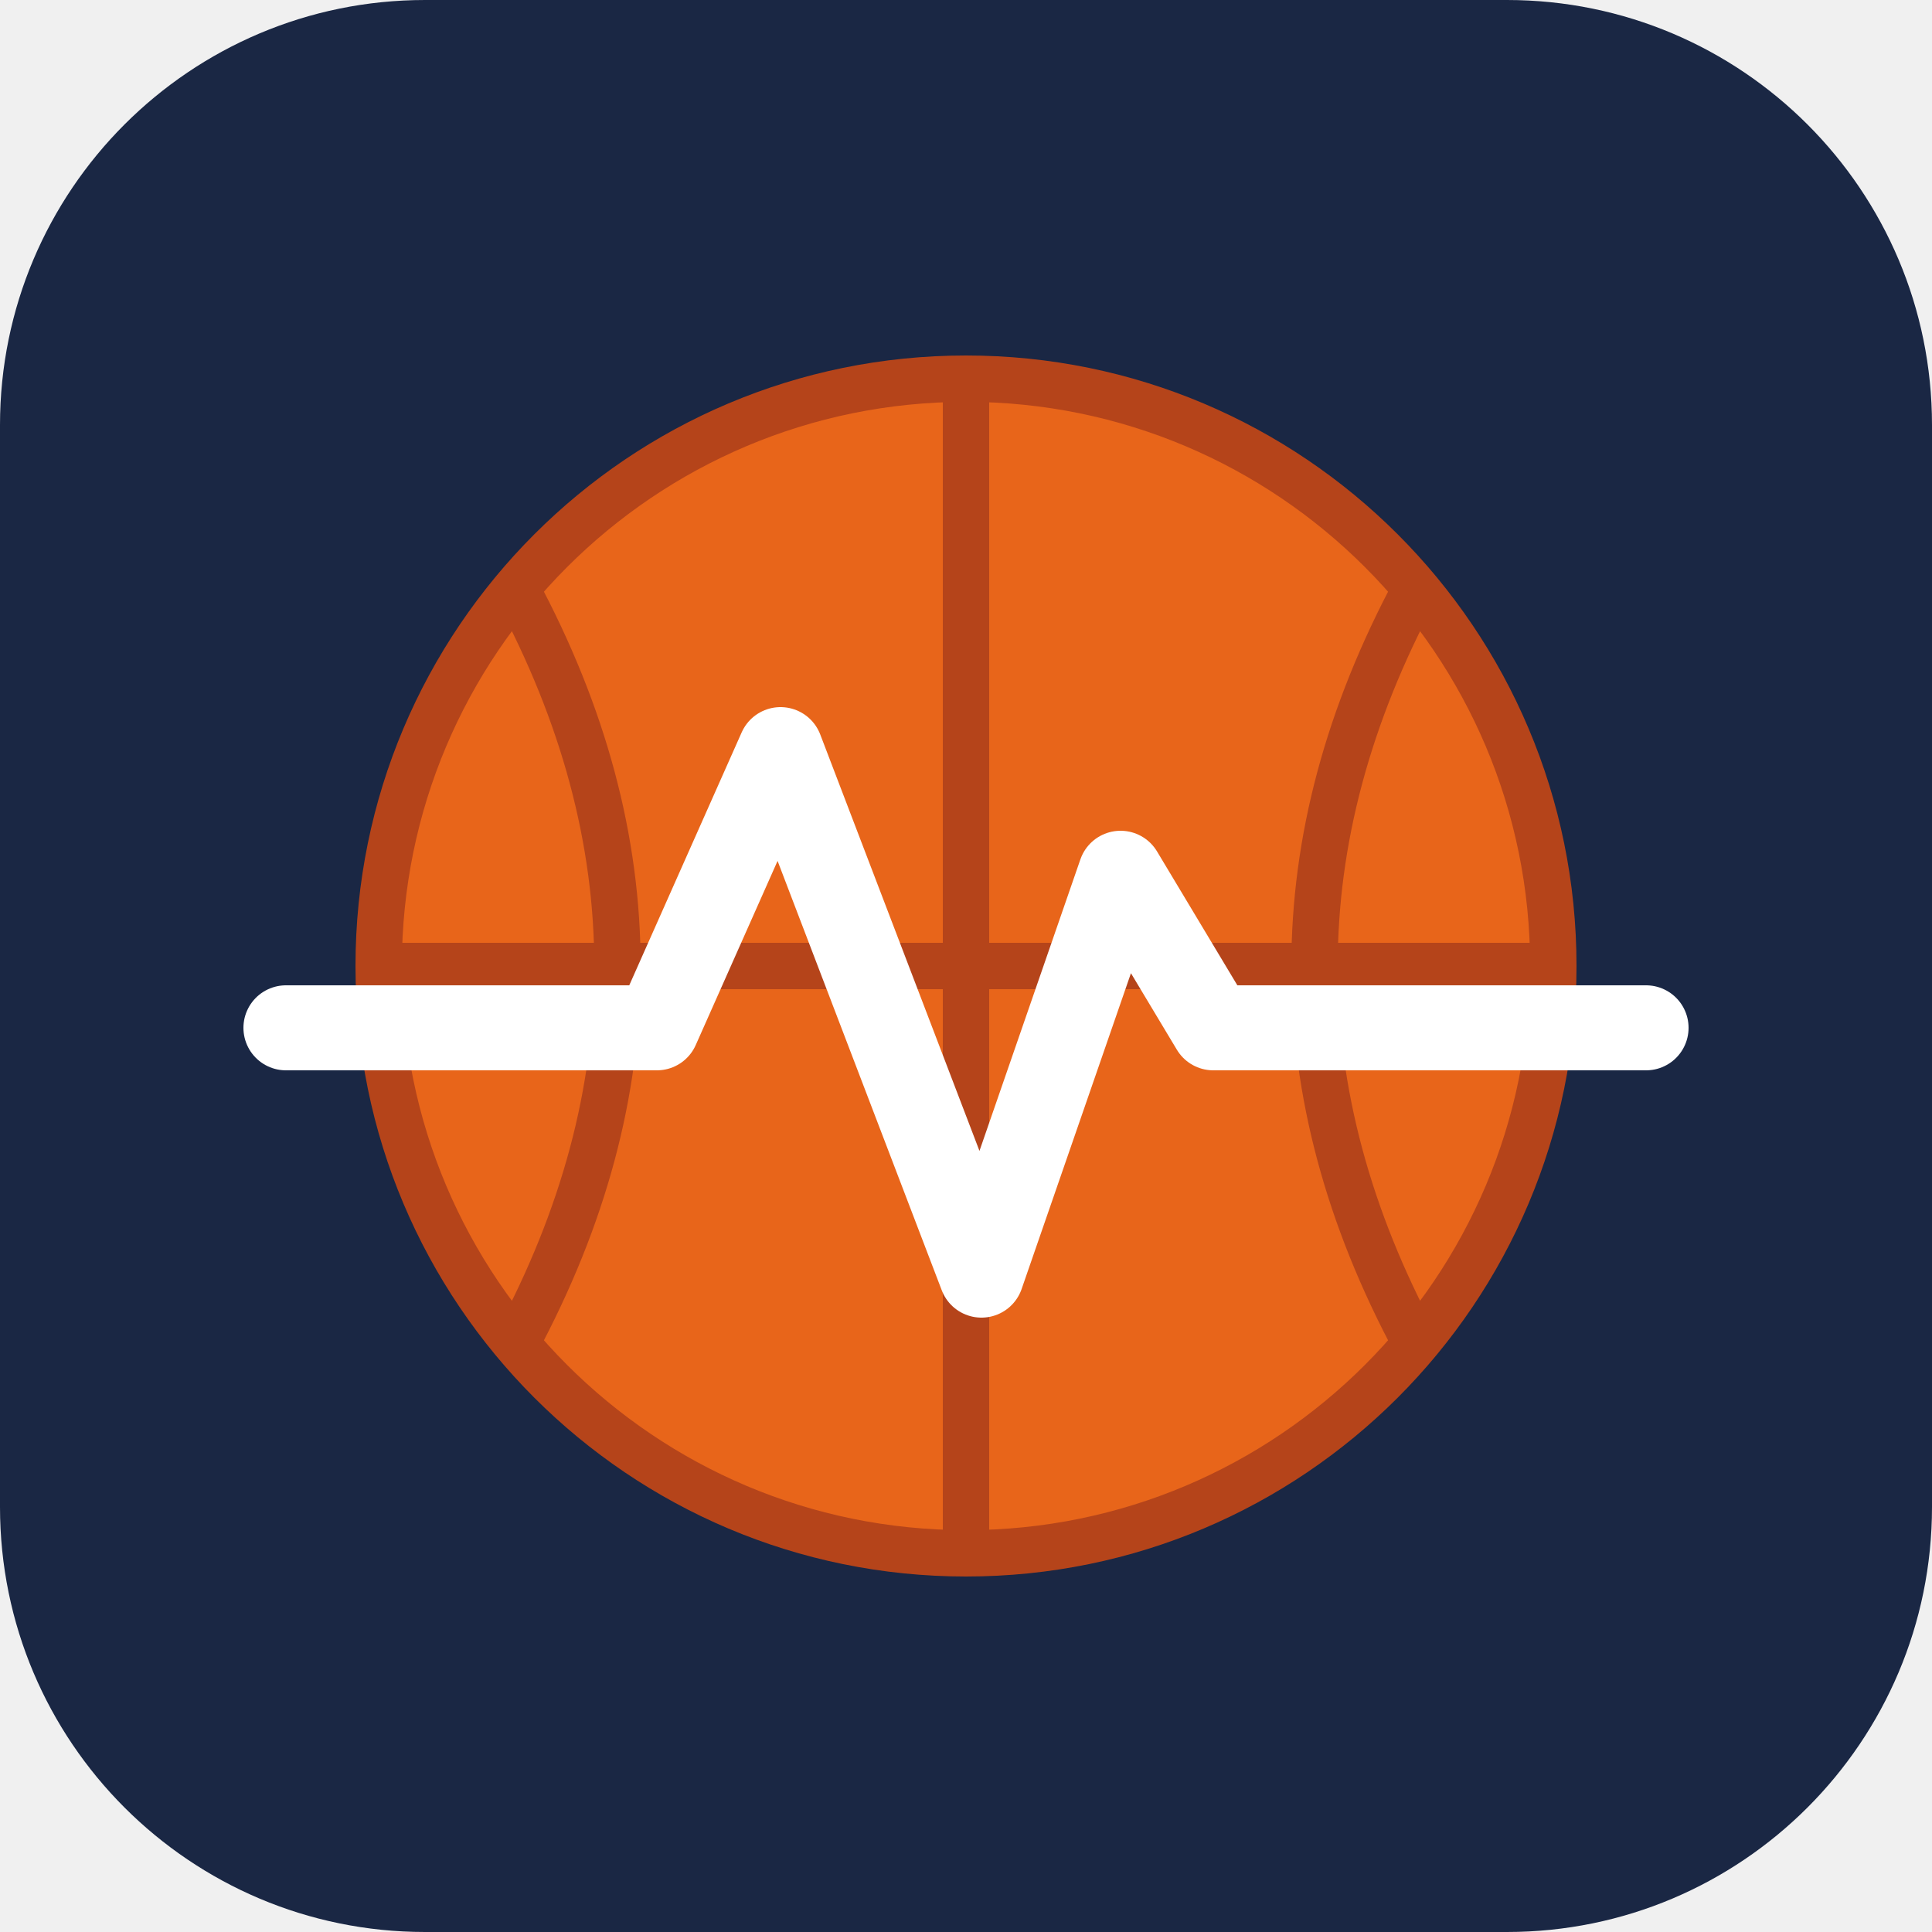
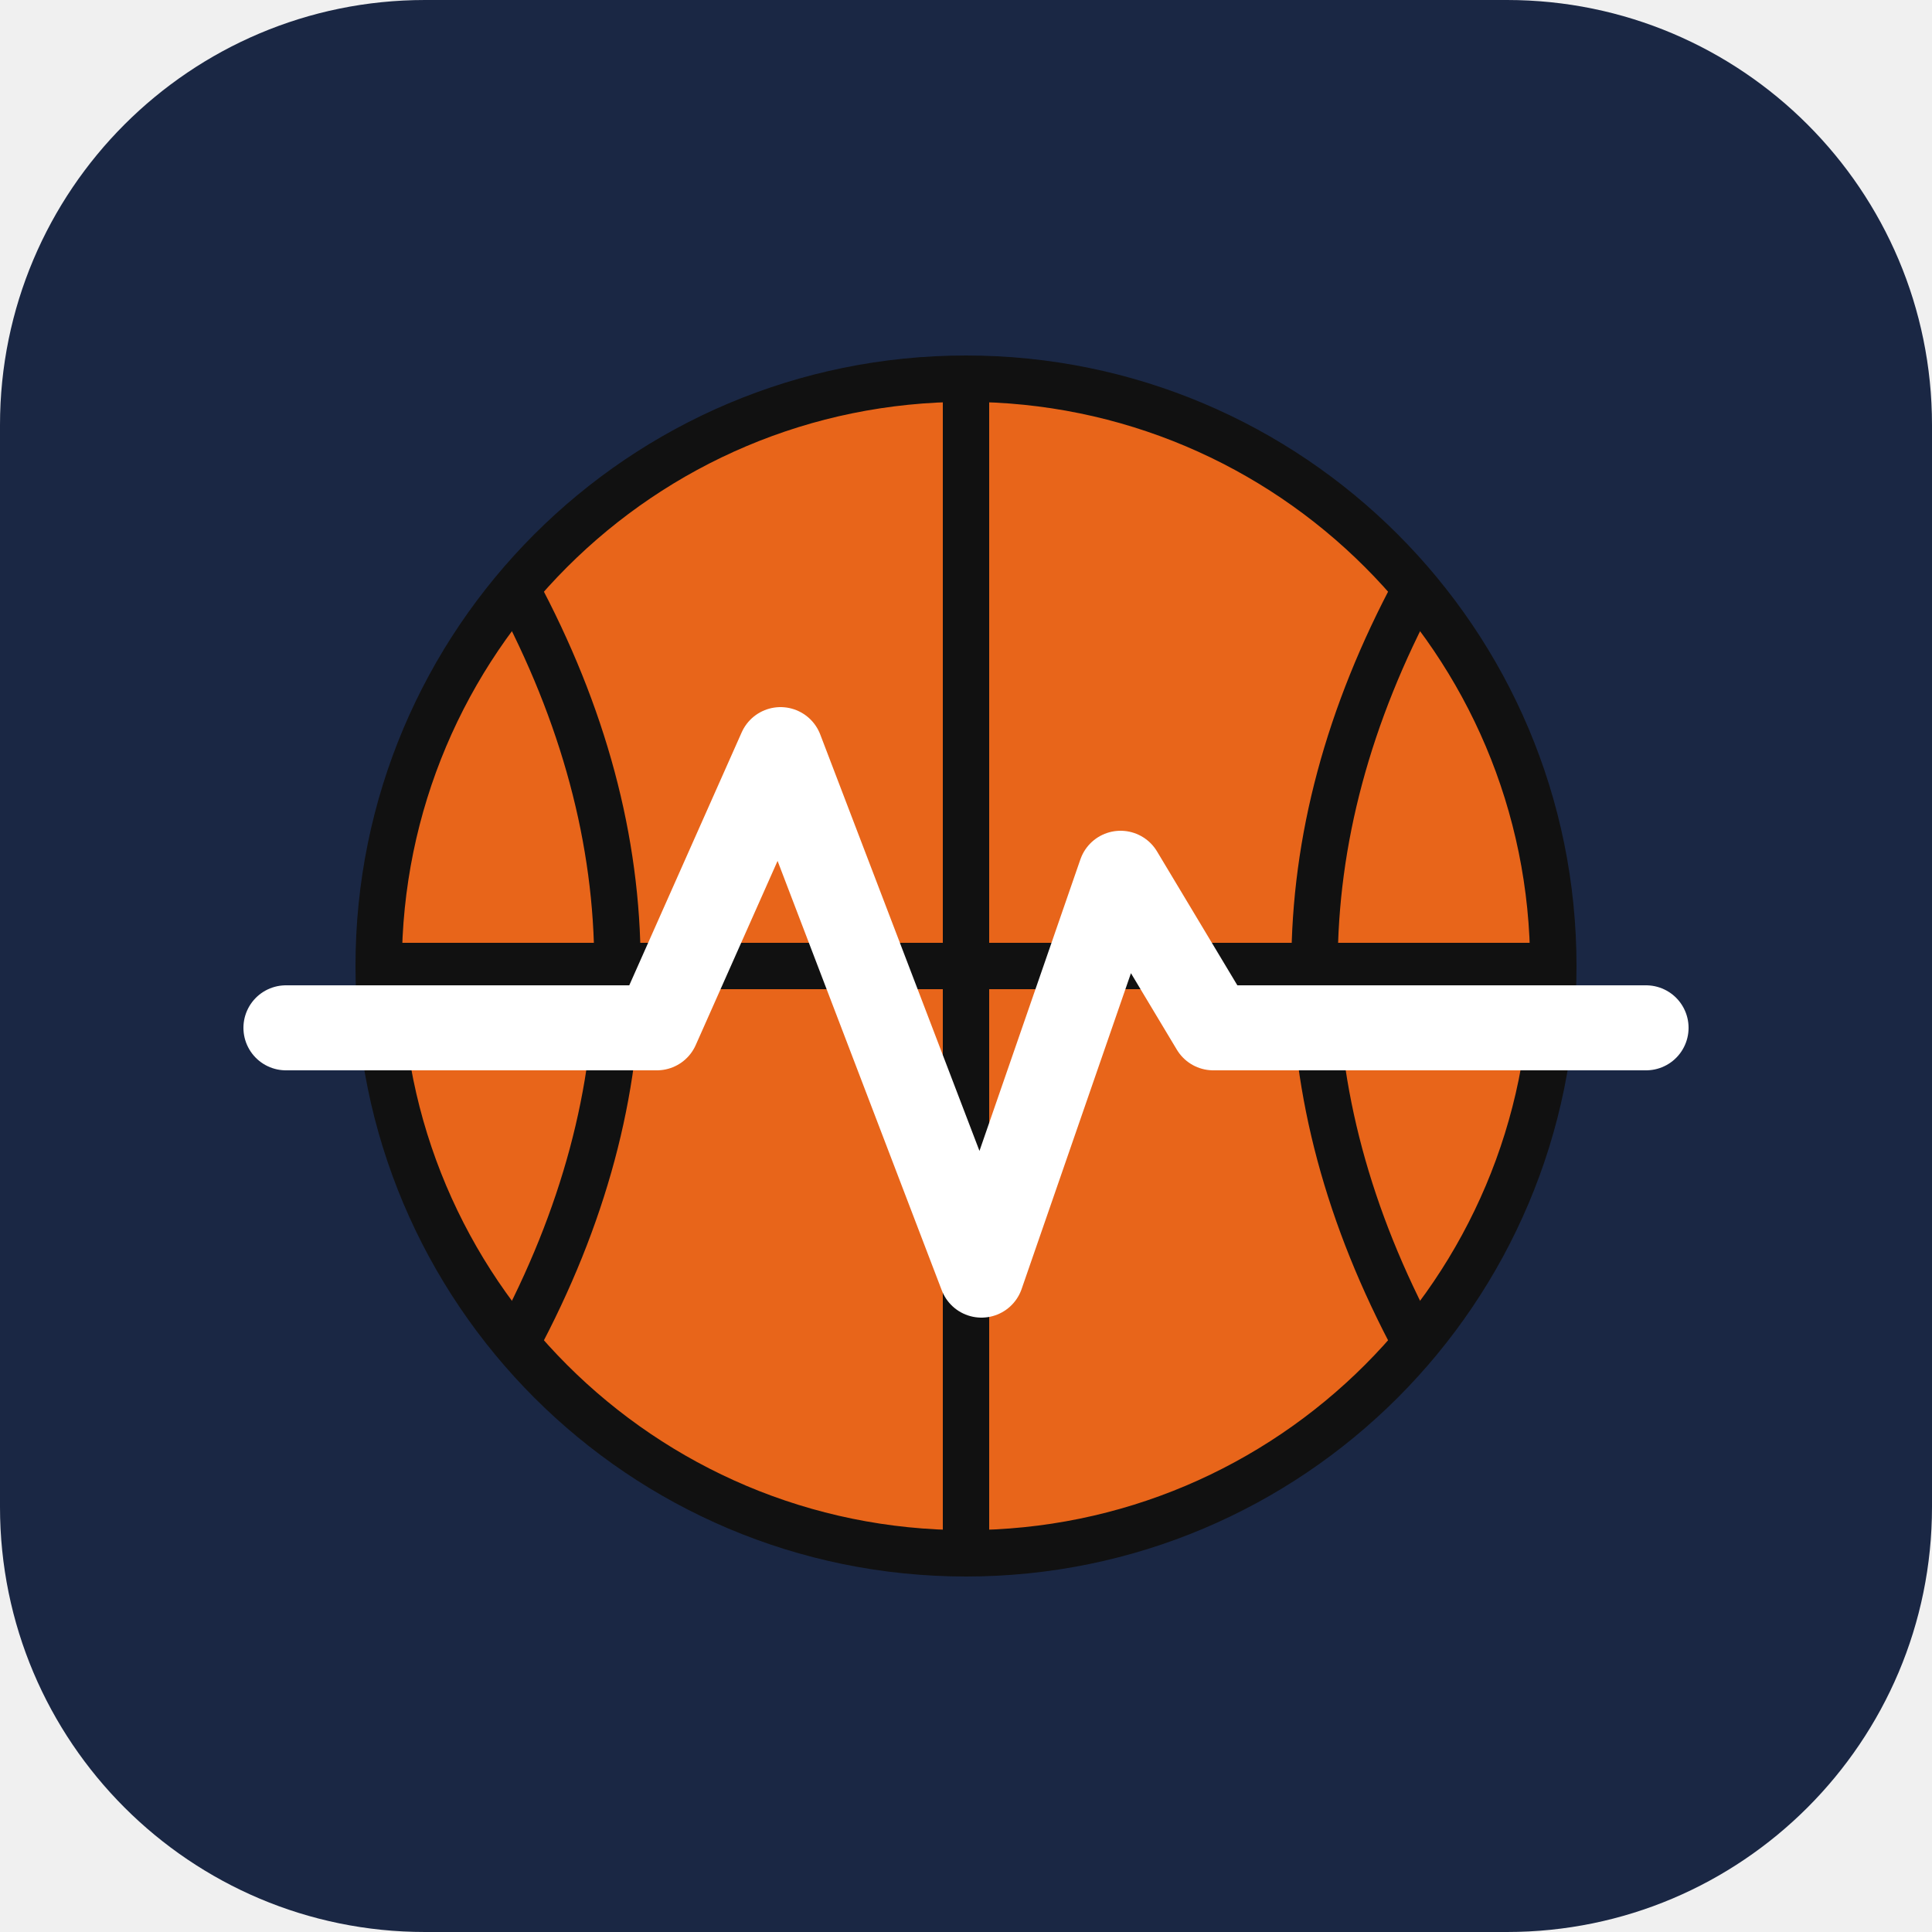
<svg xmlns="http://www.w3.org/2000/svg" viewBox="0 0 100 100">
  <rect width="100" height="100" rx="22" fill="#1A2744" />
  <g transform="translate(10 10) scale(0.8)">
    <circle cx="50" cy="50" r="38" fill="#E8651A" />
-     <circle cx="50" cy="50" r="38" fill="none" stroke="#B5441A" stroke-width="3" />
-     <path d="M 12 50 L 88 50" fill="none" stroke="#B5441A" stroke-width="3" />
-     <path d="M 20.9 25.6 Q 34 50 20.9 74.4" fill="none" stroke="#B5441A" stroke-width="3" stroke-linecap="round" />
-     <path d="M 50 12 L 50 88" fill="none" stroke="#B5441A" stroke-width="3" />
-     <path d="M 79.1 25.6 Q 66 50 79.1 74.4" fill="none" stroke="#B5441A" stroke-width="3" stroke-linecap="round" />
+     <circle cx="50" cy="50" r="38" fill="none" stroke="#111111" stroke-width="3" />
+     <path d="M 12 50 L 88 50" fill="none" stroke="#111111" stroke-width="3" />
+     <path d="M 20.9 25.6 Q 34 50 20.9 74.4" fill="none" stroke="#111111" stroke-width="3" stroke-linecap="round" />
+     <path d="M 50 12 L 50 88" fill="none" stroke="#111111" stroke-width="3" />
+     <path d="M 79.1 25.6 Q 66 50 79.1 74.4" fill="none" stroke="#111111" stroke-width="3" stroke-linecap="round" />
    <path d="M 6 54 L 30 54 L 38 36 L 51 70 L 60 44 L 66 54 L 94 54" fill="none" stroke="#FFFFFF" stroke-width="5.5" stroke-linecap="round" stroke-linejoin="round" />
  </g>
</svg>
